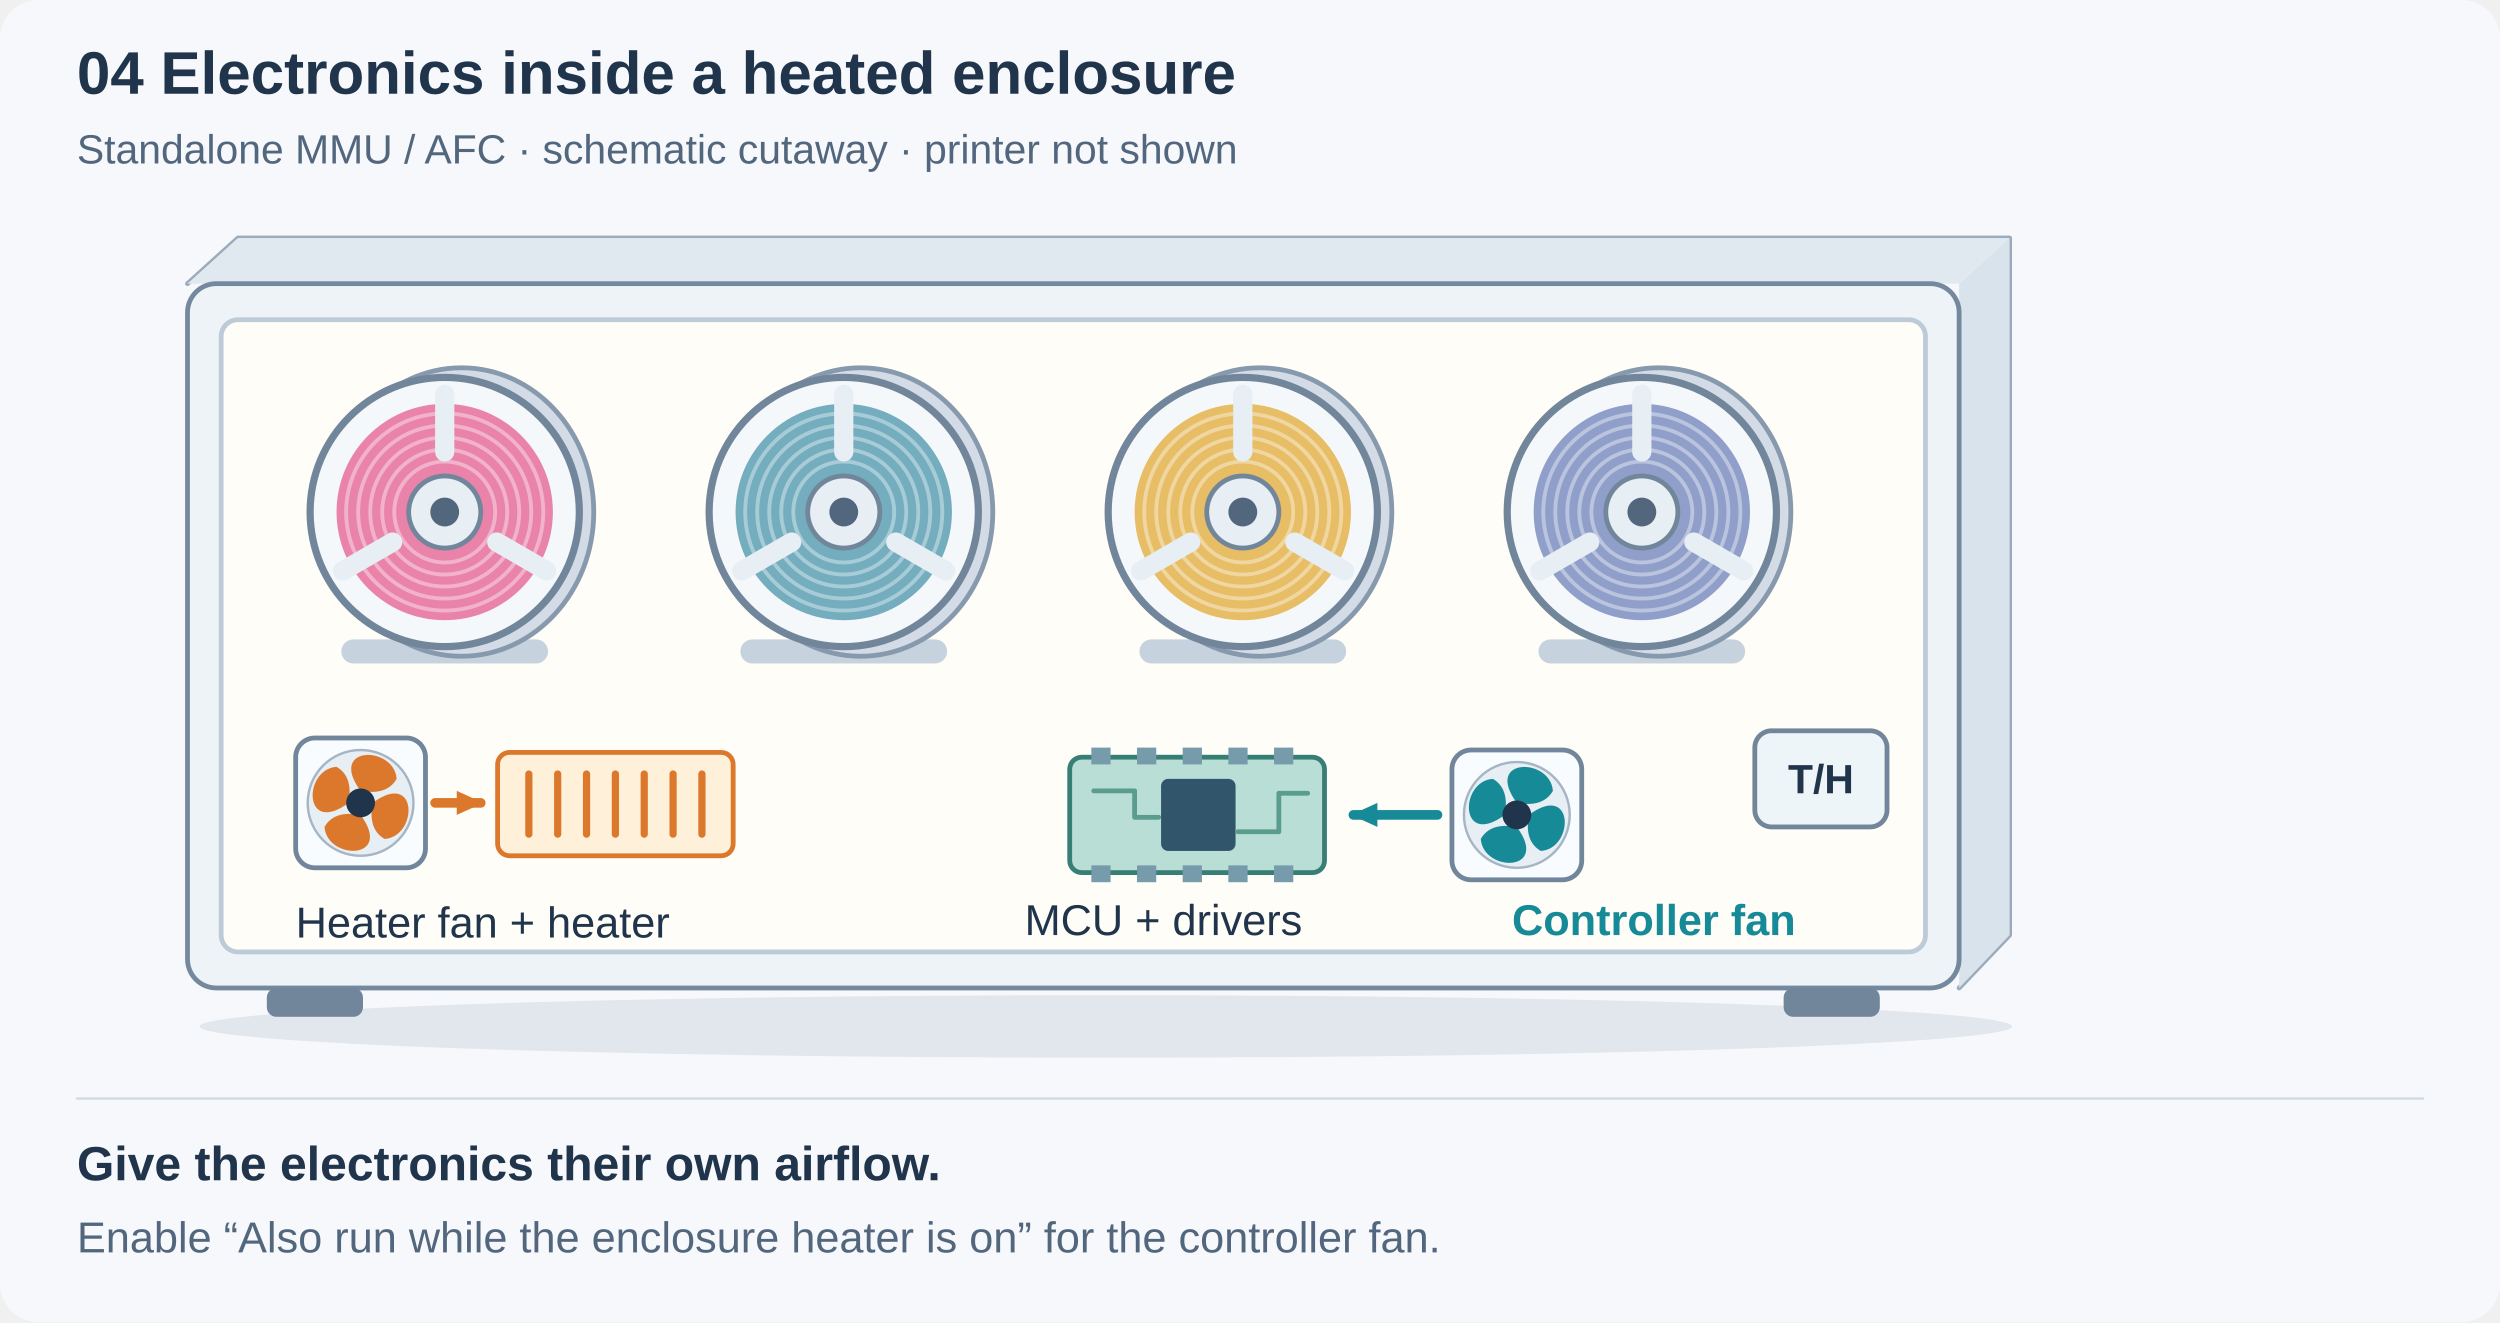
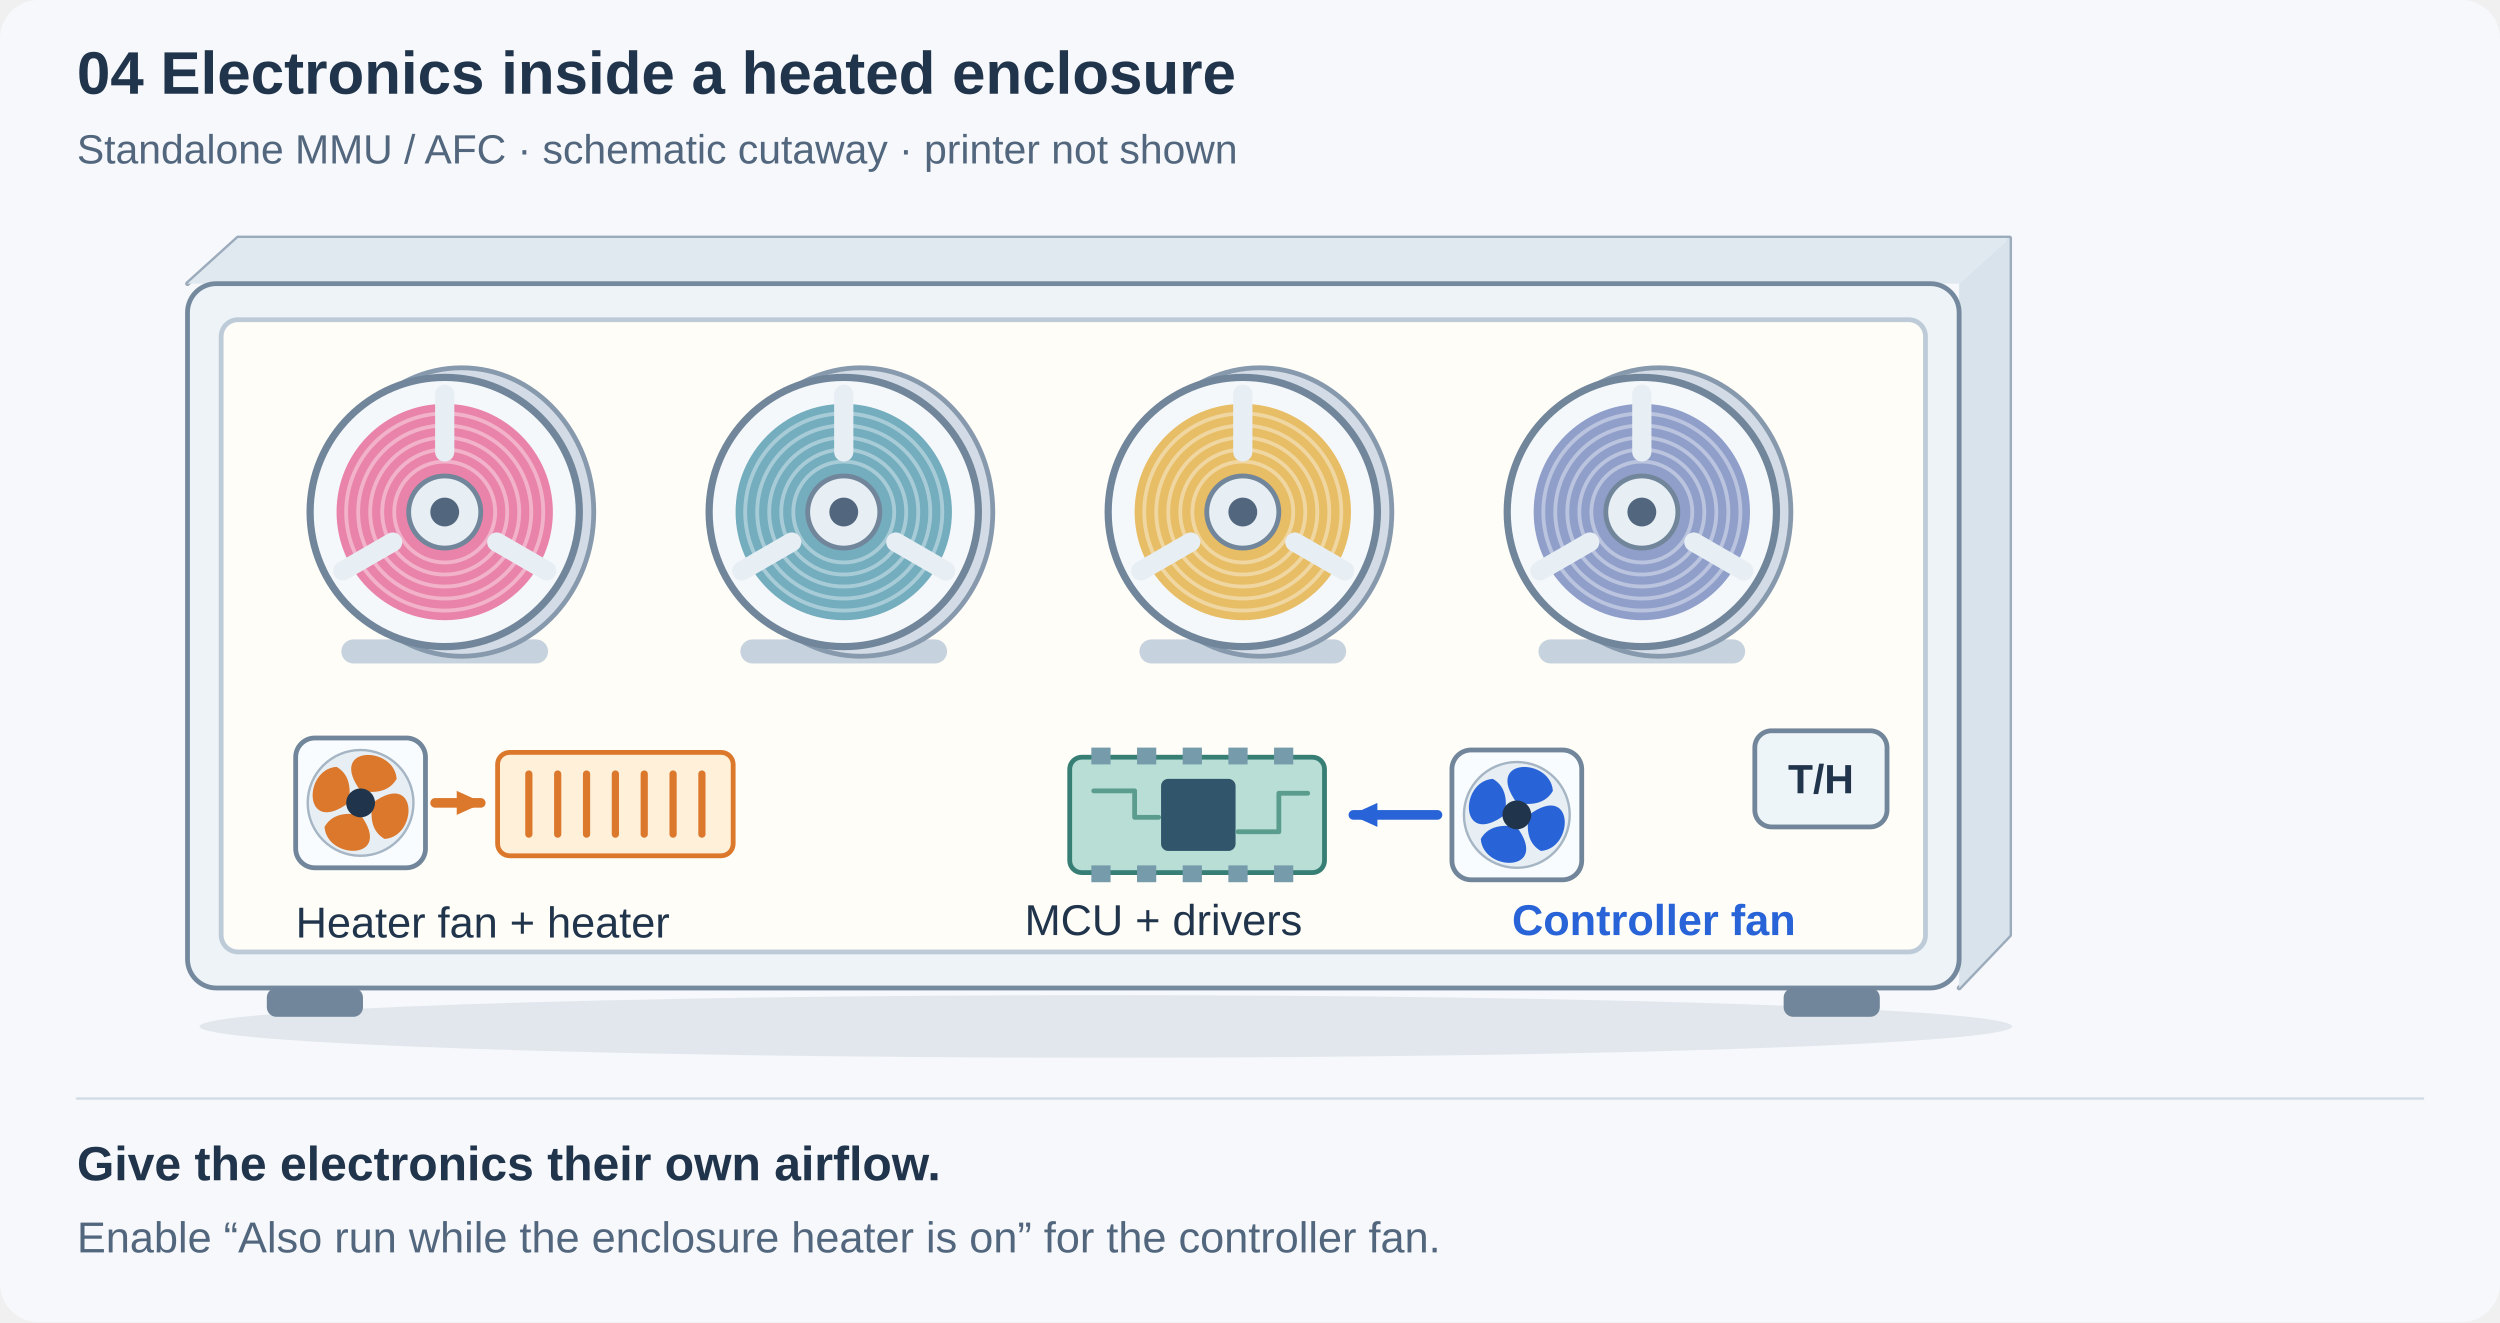
<svg xmlns="http://www.w3.org/2000/svg" width="1040" height="550" viewBox="0 0 1040 550" role="img" aria-labelledby="title desc">
  <defs>
    <marker id="warm" markerWidth="12" markerHeight="12" refX="10" refY="5" orient="auto" markerUnits="userSpaceOnUse">
      <path d="M0,0 L11,5 L0,10 Z" fill="#db782c" />
    </marker>
    <marker id="cool" markerWidth="12" markerHeight="12" refX="10" refY="5" orient="auto" markerUnits="userSpaceOnUse">
-       <path d="M0,0 L11,5 L0,10 Z" fill="#168a96" />
+       <path d="M0,0 L11,5 L0,10 Z" fill="#2864d7" />
    </marker>
  </defs>
  <g font-family="Arial, Helvetica, sans-serif">
    <rect x="0" y="0" width="1040" height="550" rx="16" fill="#f6f8fb" stroke="none" stroke-width="2" />
    <text x="32" y="39" font-size="25" fill="#20344b" font-weight="700" text-anchor="start">04  Electronics inside a heated enclosure</text>
    <text x="32" y="68" font-size="17" fill="#52677d" font-weight="400" text-anchor="start">Standalone MMU / AFC · schematic cutaway · printer not shown</text>
    <ellipse cx="460" cy="427" rx="377" ry="13" fill="#e1e7ed" />
    <path d="M 78,118 L 99,99 H 836 V 389 L 815,411" fill="none" stroke="#9babbb" stroke-width="2" stroke-linecap="round" stroke-linejoin="round" />
    <path d="M78,118 L99,99 H836 L815,118 Z" fill="#e1e9f0" />
    <path d="M815,118 l21,-19 v290 l-21,22 Z" fill="#d8e3ec" />
    <rect x="78" y="118" width="737" height="293" rx="12" fill="#edf3f7" stroke="#74899e" stroke-width="2" />
    <rect x="92" y="133" width="709" height="263" rx="7" fill="#fffdf8" stroke="#bdcbd8" stroke-width="2" />
    <rect x="111" y="411" width="40" height="12" rx="4" fill="#71869a" stroke="none" stroke-width="2" />
    <rect x="742" y="411" width="40" height="12" rx="4" fill="#71869a" stroke="none" stroke-width="2" />
    <g transform="translate(185 213) scale(1)">
      <rect x="-43" y="53" width="86" height="10" rx="5" fill="#c6d2dd" stroke="none" stroke-width="2" />
      <ellipse cx="7" cy="0" rx="55" ry="60" fill="#d3dce6" stroke="#8799ac" stroke-width="2" />
      <circle r="56" fill="#f5f8fb" stroke="#71869a" stroke-width="3" />
      <circle r="45" fill="#e983a9" />
      <circle r="21" fill="none" stroke="#ffffff" opacity=".38" stroke-width="1.6" />
      <circle r="26" fill="none" stroke="#ffffff" opacity=".38" stroke-width="1.6" />
      <circle r="31" fill="none" stroke="#ffffff" opacity=".38" stroke-width="1.6" />
      <circle r="36" fill="none" stroke="#ffffff" opacity=".38" stroke-width="1.6" />
      <circle r="41" fill="none" stroke="#ffffff" opacity=".38" stroke-width="1.6" />
      <circle r="15" fill="#e7eef4" stroke="#71869a" stroke-width="2" />
      <circle r="6" fill="#52677d" />
      <rect x="-4" y="-53" width="8" height="32" rx="4" fill="#e7eef4" transform="rotate(0)" />
      <rect x="-4" y="-53" width="8" height="32" rx="4" fill="#e7eef4" transform="rotate(120)" />
      <rect x="-4" y="-53" width="8" height="32" rx="4" fill="#e7eef4" transform="rotate(240)" />
    </g>
    <g transform="translate(351 213) scale(1)">
      <rect x="-43" y="53" width="86" height="10" rx="5" fill="#c6d2dd" stroke="none" stroke-width="2" />
      <ellipse cx="7" cy="0" rx="55" ry="60" fill="#d3dce6" stroke="#8799ac" stroke-width="2" />
      <circle r="56" fill="#f5f8fb" stroke="#71869a" stroke-width="3" />
      <circle r="45" fill="#73adbe" />
      <circle r="21" fill="none" stroke="#ffffff" opacity=".38" stroke-width="1.6" />
      <circle r="26" fill="none" stroke="#ffffff" opacity=".38" stroke-width="1.6" />
      <circle r="31" fill="none" stroke="#ffffff" opacity=".38" stroke-width="1.6" />
      <circle r="36" fill="none" stroke="#ffffff" opacity=".38" stroke-width="1.6" />
      <circle r="41" fill="none" stroke="#ffffff" opacity=".38" stroke-width="1.6" />
      <circle r="15" fill="#e7eef4" stroke="#71869a" stroke-width="2" />
      <circle r="6" fill="#52677d" />
      <rect x="-4" y="-53" width="8" height="32" rx="4" fill="#e7eef4" transform="rotate(0)" />
      <rect x="-4" y="-53" width="8" height="32" rx="4" fill="#e7eef4" transform="rotate(120)" />
      <rect x="-4" y="-53" width="8" height="32" rx="4" fill="#e7eef4" transform="rotate(240)" />
    </g>
    <g transform="translate(517 213) scale(1)">
      <rect x="-43" y="53" width="86" height="10" rx="5" fill="#c6d2dd" stroke="none" stroke-width="2" />
      <ellipse cx="7" cy="0" rx="55" ry="60" fill="#d3dce6" stroke="#8799ac" stroke-width="2" />
      <circle r="56" fill="#f5f8fb" stroke="#71869a" stroke-width="3" />
      <circle r="45" fill="#e7bd65" />
      <circle r="21" fill="none" stroke="#ffffff" opacity=".38" stroke-width="1.6" />
      <circle r="26" fill="none" stroke="#ffffff" opacity=".38" stroke-width="1.6" />
      <circle r="31" fill="none" stroke="#ffffff" opacity=".38" stroke-width="1.6" />
      <circle r="36" fill="none" stroke="#ffffff" opacity=".38" stroke-width="1.6" />
      <circle r="41" fill="none" stroke="#ffffff" opacity=".38" stroke-width="1.6" />
      <circle r="15" fill="#e7eef4" stroke="#71869a" stroke-width="2" />
      <circle r="6" fill="#52677d" />
      <rect x="-4" y="-53" width="8" height="32" rx="4" fill="#e7eef4" transform="rotate(0)" />
      <rect x="-4" y="-53" width="8" height="32" rx="4" fill="#e7eef4" transform="rotate(120)" />
      <rect x="-4" y="-53" width="8" height="32" rx="4" fill="#e7eef4" transform="rotate(240)" />
    </g>
    <g transform="translate(683 213) scale(1)">
      <rect x="-43" y="53" width="86" height="10" rx="5" fill="#c6d2dd" stroke="none" stroke-width="2" />
      <ellipse cx="7" cy="0" rx="55" ry="60" fill="#d3dce6" stroke="#8799ac" stroke-width="2" />
      <circle r="56" fill="#f5f8fb" stroke="#71869a" stroke-width="3" />
      <circle r="45" fill="#909fca" />
      <circle r="21" fill="none" stroke="#ffffff" opacity=".38" stroke-width="1.6" />
      <circle r="26" fill="none" stroke="#ffffff" opacity=".38" stroke-width="1.6" />
      <circle r="31" fill="none" stroke="#ffffff" opacity=".38" stroke-width="1.6" />
      <circle r="36" fill="none" stroke="#ffffff" opacity=".38" stroke-width="1.6" />
      <circle r="41" fill="none" stroke="#ffffff" opacity=".38" stroke-width="1.6" />
      <circle r="15" fill="#e7eef4" stroke="#71869a" stroke-width="2" />
      <circle r="6" fill="#52677d" />
      <rect x="-4" y="-53" width="8" height="32" rx="4" fill="#e7eef4" transform="rotate(0)" />
      <rect x="-4" y="-53" width="8" height="32" rx="4" fill="#e7eef4" transform="rotate(120)" />
      <rect x="-4" y="-53" width="8" height="32" rx="4" fill="#e7eef4" transform="rotate(240)" />
    </g>
    <g transform="translate(150 334) scale(1)">
      <rect x="-27" y="-27" width="54" height="54" rx="8" fill="#f9fcfe" stroke="#71869a" stroke-width="2" />
      <circle r="22" fill="#e7eef4" stroke="#a5b5c4" />
      <path d="M 0,-5 C -14,-24 14,-24 15,-10 Q 11,-3 0,-5" fill="#db782c" transform="rotate(0)" />
      <path d="M 0,-5 C -14,-24 14,-24 15,-10 Q 11,-3 0,-5" fill="#db782c" transform="rotate(90)" />
      <path d="M 0,-5 C -14,-24 14,-24 15,-10 Q 11,-3 0,-5" fill="#db782c" transform="rotate(180)" />
      <path d="M 0,-5 C -14,-24 14,-24 15,-10 Q 11,-3 0,-5" fill="#db782c" transform="rotate(270)" />
      <circle r="6" fill="#20344b" />
    </g>
    <rect x="207" y="313" width="98" height="43" rx="5" fill="#fff0d9" stroke="#db782c" stroke-width="2" />
    <path d="M 220,322 v 25" fill="none" stroke="#db782c" stroke-width="3" stroke-linecap="round" stroke-linejoin="round" />
    <path d="M 232,322 v 25" fill="none" stroke="#db782c" stroke-width="3" stroke-linecap="round" stroke-linejoin="round" />
    <path d="M 244,322 v 25" fill="none" stroke="#db782c" stroke-width="3" stroke-linecap="round" stroke-linejoin="round" />
    <path d="M 256,322 v 25" fill="none" stroke="#db782c" stroke-width="3" stroke-linecap="round" stroke-linejoin="round" />
    <path d="M 268,322 v 25" fill="none" stroke="#db782c" stroke-width="3" stroke-linecap="round" stroke-linejoin="round" />
    <path d="M 280,322 v 25" fill="none" stroke="#db782c" stroke-width="3" stroke-linecap="round" stroke-linejoin="round" />
    <path d="M 292,322 v 25" fill="none" stroke="#db782c" stroke-width="3" stroke-linecap="round" stroke-linejoin="round" />
    <path d="M181,334 H200" fill="none" stroke="#db782c" stroke-width="4" stroke-linecap="round" stroke-linejoin="round" marker-end="url(#warm)" />
    <text x="123" y="390" font-size="18" fill="#20344b" font-weight="400" text-anchor="start">Heater fan + heater</text>
    <g transform="translate(445 315) scale(1)">
      <rect x="0" y="0" width="106" height="48" rx="5" fill="#b9ded6" stroke="#377e75" stroke-width="2" />
      <rect x="38" y="9" width="31" height="30" rx="3" fill="#31566b" stroke="none" stroke-width="2" />
      <rect x="9" y="-4" width="8" height="7" rx="0" fill="#769bab" stroke="none" stroke-width="2" />
      <rect x="9" y="45" width="8" height="7" rx="0" fill="#769bab" stroke="none" stroke-width="2" />
      <rect x="28" y="-4" width="8" height="7" rx="0" fill="#769bab" stroke="none" stroke-width="2" />
      <rect x="28" y="45" width="8" height="7" rx="0" fill="#769bab" stroke="none" stroke-width="2" />
      <rect x="47" y="-4" width="8" height="7" rx="0" fill="#769bab" stroke="none" stroke-width="2" />
      <rect x="47" y="45" width="8" height="7" rx="0" fill="#769bab" stroke="none" stroke-width="2" />
      <rect x="66" y="-4" width="8" height="7" rx="0" fill="#769bab" stroke="none" stroke-width="2" />
      <rect x="66" y="45" width="8" height="7" rx="0" fill="#769bab" stroke="none" stroke-width="2" />
      <rect x="85" y="-4" width="8" height="7" rx="0" fill="#769bab" stroke="none" stroke-width="2" />
      <rect x="85" y="45" width="8" height="7" rx="0" fill="#769bab" stroke="none" stroke-width="2" />
      <path d="M 10,14 H 27 V 25 H 37 M 70,31 H 87 V 15 H 99" fill="none" stroke="#5a9c8e" stroke-width="2" stroke-linecap="round" stroke-linejoin="round" />
    </g>
    <g transform="translate(631 339) scale(1)">
      <rect x="-27" y="-27" width="54" height="54" rx="8" fill="#f9fcfe" stroke="#71869a" stroke-width="2" />
      <circle r="22" fill="#e7eef4" stroke="#a5b5c4" />
-       <path d="M 0,-5 C -14,-24 14,-24 15,-10 Q 11,-3 0,-5" fill="#168a96" transform="rotate(0)" />
-       <path d="M 0,-5 C -14,-24 14,-24 15,-10 Q 11,-3 0,-5" fill="#168a96" transform="rotate(90)" />
-       <path d="M 0,-5 C -14,-24 14,-24 15,-10 Q 11,-3 0,-5" fill="#168a96" transform="rotate(180)" />
-       <path d="M 0,-5 C -14,-24 14,-24 15,-10 Q 11,-3 0,-5" fill="#168a96" transform="rotate(270)" />
+       <path d="M 0,-5 C -14,-24 14,-24 15,-10 Q 11,-3 0,-5" fill="#2864d7" transform="rotate(0)" />
+       <path d="M 0,-5 C -14,-24 14,-24 15,-10 Q 11,-3 0,-5" fill="#2864d7" transform="rotate(90)" />
+       <path d="M 0,-5 C -14,-24 14,-24 15,-10 Q 11,-3 0,-5" fill="#2864d7" transform="rotate(180)" />
+       <path d="M 0,-5 C -14,-24 14,-24 15,-10 Q 11,-3 0,-5" fill="#2864d7" transform="rotate(270)" />
      <circle r="6" fill="#20344b" />
    </g>
-     <path d="M598,339 H563" fill="none" stroke="#168a96" stroke-width="4" stroke-linecap="round" stroke-linejoin="round" marker-end="url(#cool)" />
+     <path d="M598,339 H563" fill="none" stroke="#2864d7" stroke-width="4" stroke-linecap="round" stroke-linejoin="round" marker-end="url(#cool)" />
    <text x="484" y="389" font-size="18" fill="#20344b" font-weight="400" text-anchor="middle">MCU + drivers</text>
-     <text x="688" y="389" font-size="18" fill="#168a96" font-weight="600" text-anchor="middle">Controller fan</text>
+     <text x="688" y="389" font-size="18" fill="#2864d7" font-weight="600" text-anchor="middle">Controller fan</text>
    <rect x="730" y="304" width="55" height="40" rx="7" fill="#eef5f8" stroke="#71869a" stroke-width="2" />
    <text x="757.5" y="330" font-size="17" fill="#20344b" font-weight="600" text-anchor="middle">T/H</text>
    <path d="M32,457 H1008" fill="none" stroke="#d0dbe5" stroke-width="1" stroke-linecap="round" stroke-linejoin="round" />
    <text x="32" y="491" font-size="20" fill="#20344b" font-weight="600" text-anchor="start">Give the electronics their own airflow.</text>
    <text x="32" y="521" font-size="18" fill="#52677d" font-weight="400" text-anchor="start">Enable “Also run while the enclosure heater is on” for the controller fan.</text>
  </g>
</svg>
